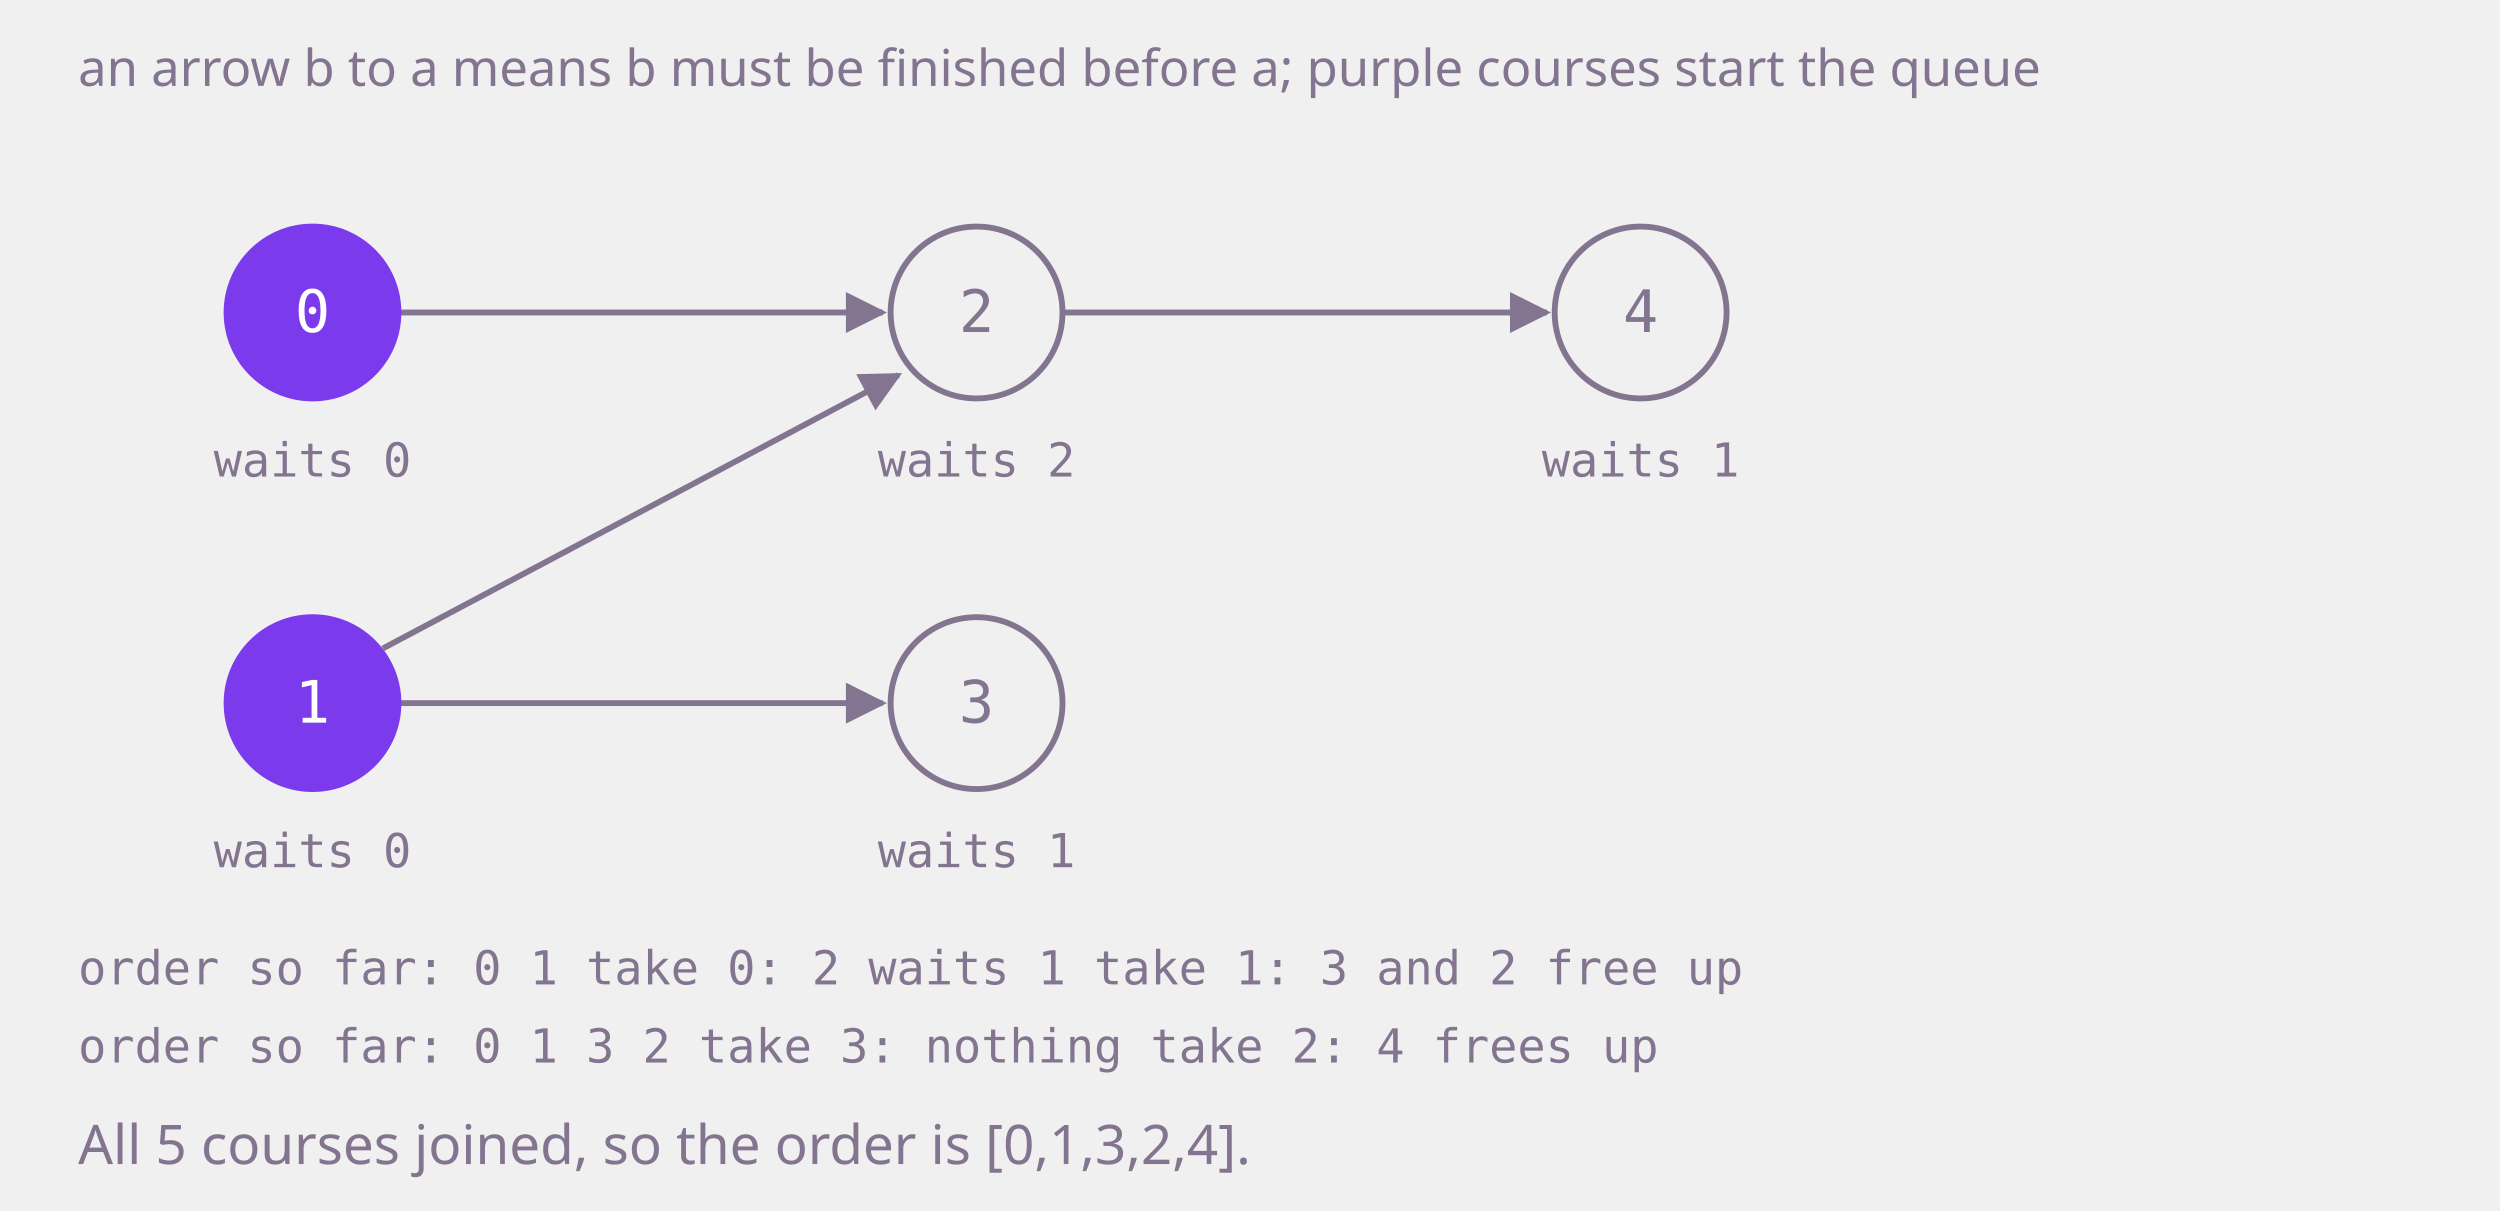
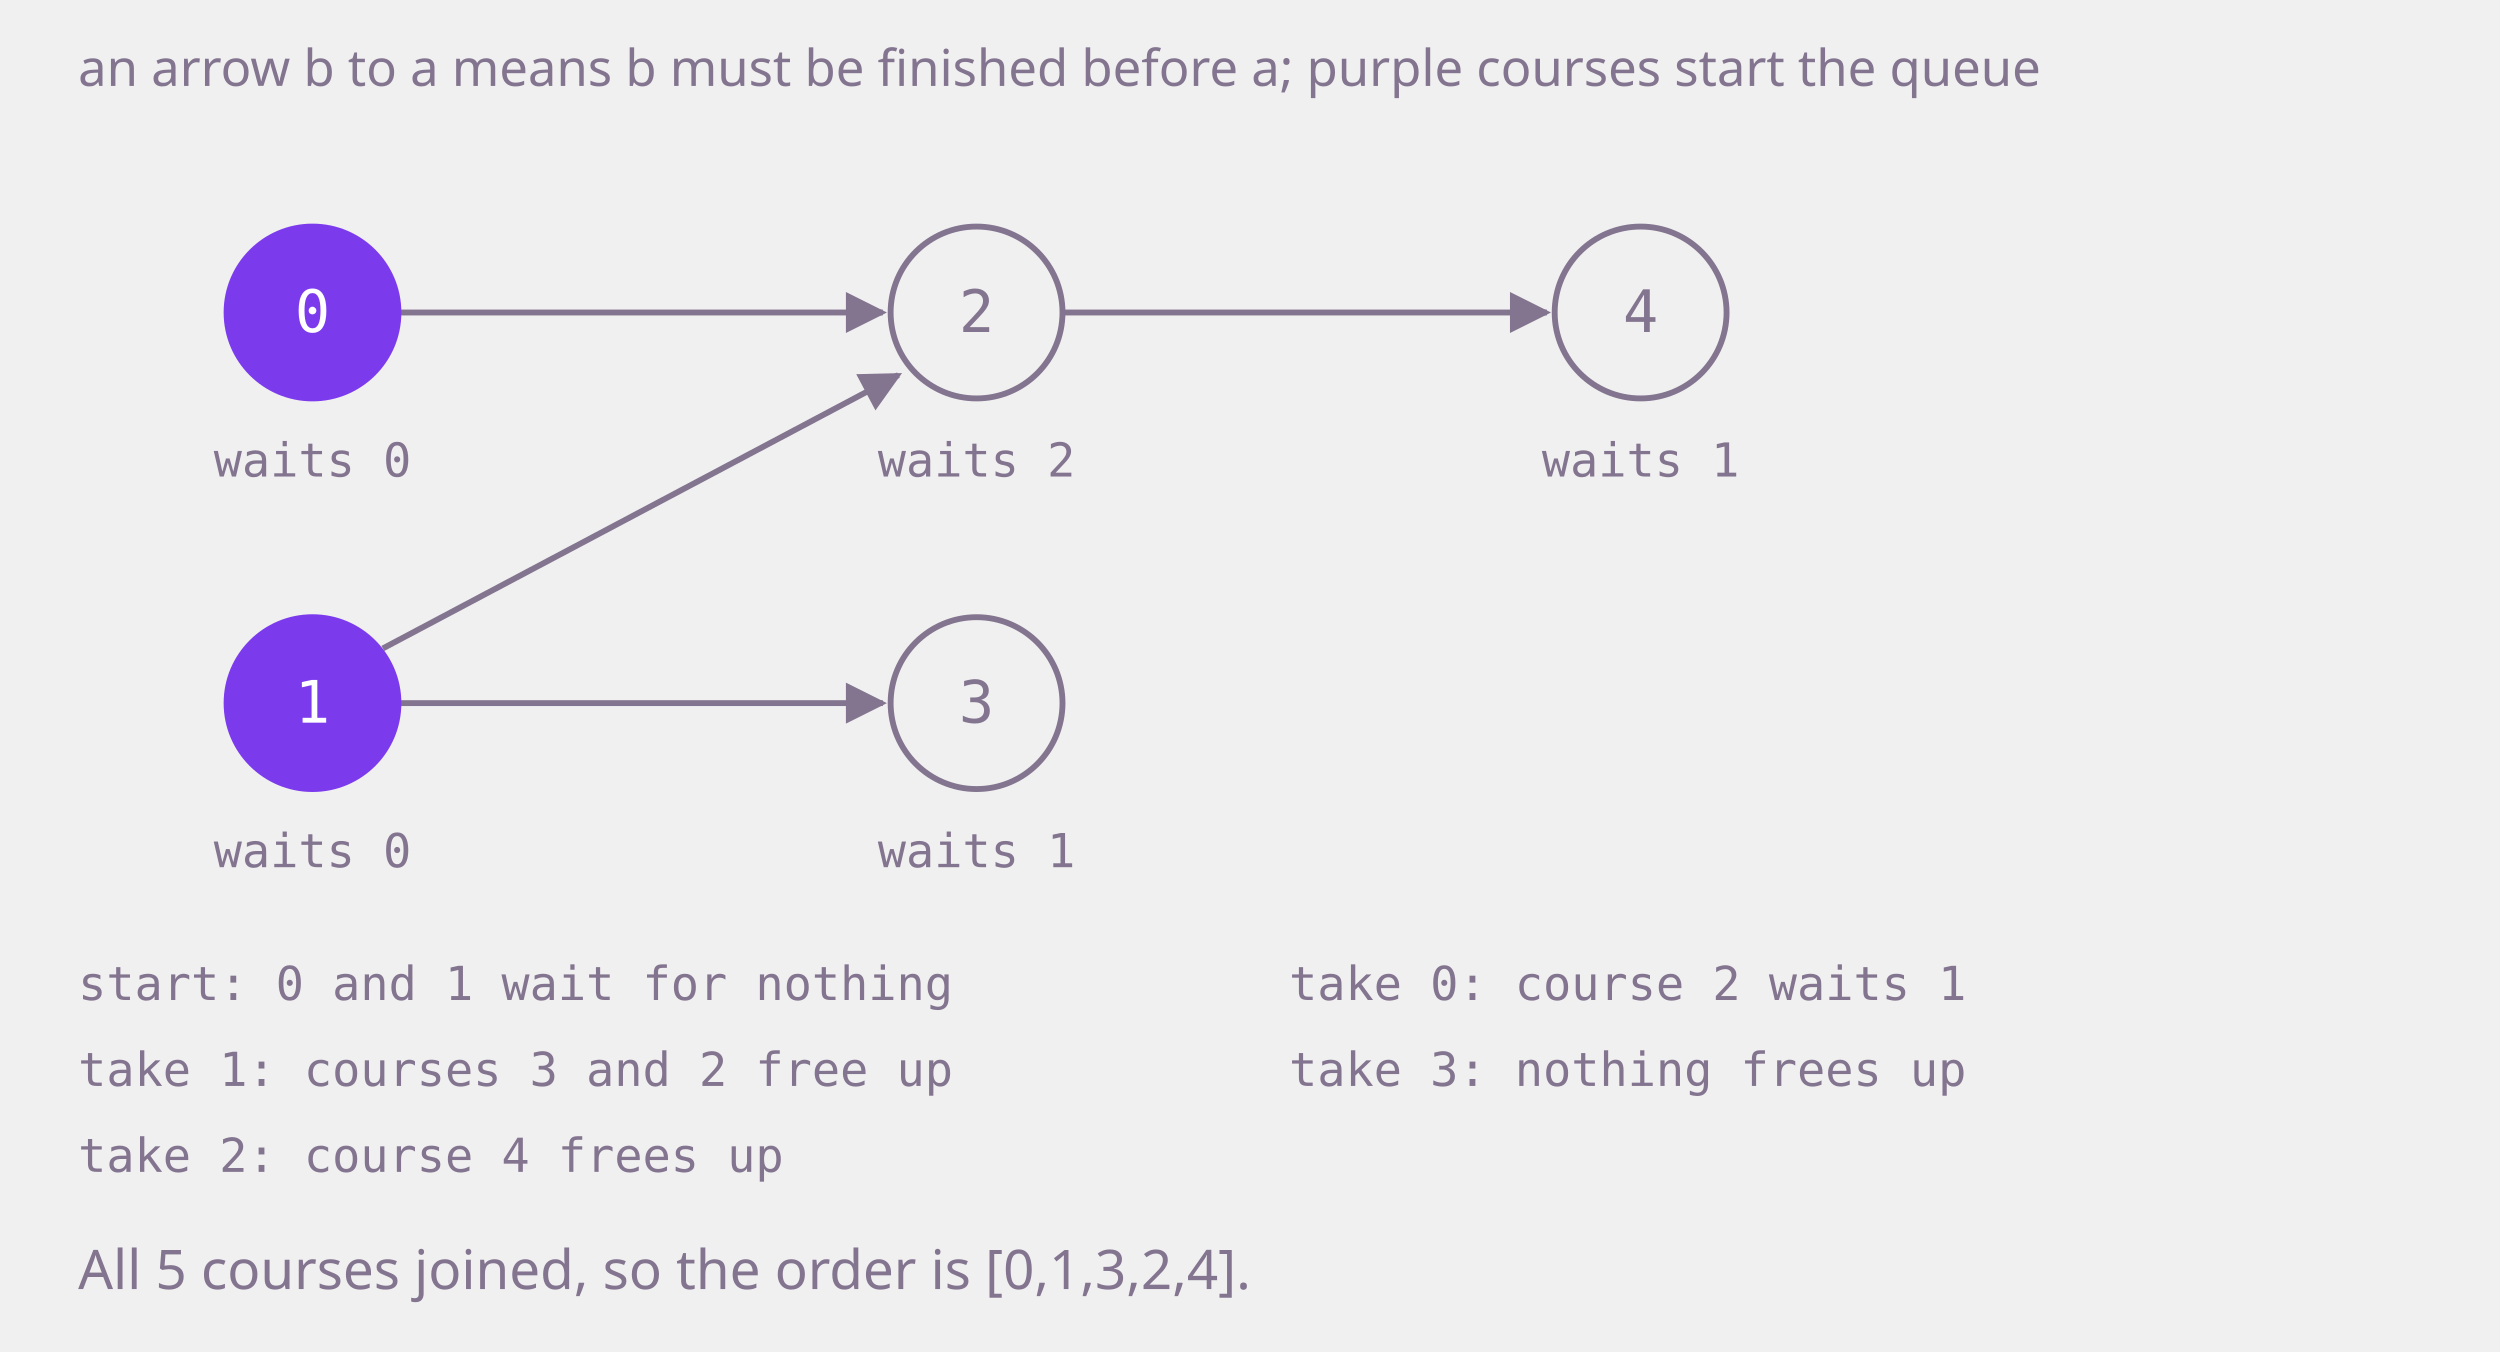
- <svg xmlns="http://www.w3.org/2000/svg" viewBox="0 0 640 310" width="640" height="310" role="img">
+ <svg xmlns="http://www.w3.org/2000/svg" viewBox="0 0 640 346" width="640" height="346" role="img">
  <defs>
    <marker id="arrow" viewBox="0 0 10 10" refX="9" refY="5" markerWidth="7" markerHeight="7" orient="auto-start-reverse">
      <path d="M0 0 L10 5 L0 10 z" fill="#83748f" />
    </marker>
  </defs>
  <g font-family="Hanken Grotesk, Segoe UI, sans-serif" font-size="13" fill="#83748f">
    <text x="20" y="22">an arrow b to a means b must be finished before a; purple courses start the queue</text>
  </g>
  <g stroke="#83748f" stroke-width="1.5" fill="none" marker-end="url(#arrow)">
    <line x1="102" y1="80" x2="226" y2="80" />
    <line x1="98" y1="166" x2="230" y2="96" />
    <line x1="272" y1="80" x2="396" y2="80" />
    <line x1="102" y1="180" x2="226" y2="180" />
  </g>
  <g stroke-width="1.5">
    <circle cx="80" cy="80" r="22" fill="#7c3aed" stroke="#7c3aed" />
    <circle cx="80" cy="180" r="22" fill="#7c3aed" stroke="#7c3aed" />
    <circle cx="250" cy="80" r="22" fill="none" stroke="#83748f" />
    <circle cx="250" cy="180" r="22" fill="none" stroke="#83748f" />
    <circle cx="420" cy="80" r="22" fill="none" stroke="#83748f" />
  </g>
  <g font-family="JetBrains Mono, Consolas, monospace" font-size="15" fill="#83748f" text-anchor="middle">
    <text x="80" y="85" fill="#ffffff">0</text>
    <text x="80" y="185" fill="#ffffff">1</text>
    <text x="250" y="85">2</text>
    <text x="250" y="185">3</text>
    <text x="420" y="85">4</text>
  </g>
  <g font-family="JetBrains Mono, Consolas, monospace" font-size="12" fill="#83748f" text-anchor="middle">
    <text x="80" y="122">waits 0</text>
    <text x="80" y="222">waits 0</text>
    <text x="250" y="122">waits 2</text>
    <text x="250" y="222">waits 1</text>
    <text x="420" y="122">waits 1</text>
  </g>
  <g font-family="JetBrains Mono, Consolas, monospace" font-size="12" fill="#83748f">
-     <text x="20" y="252">order so far: 0 1     take 0: 2 waits 1     take 1: 3 and 2 free up</text>
-     <text x="20" y="272">order so far: 0 1 3 2     take 3: nothing     take 2: 4 frees up</text>
+     <text x="20" y="256">start: 0 and 1 wait for nothing</text>
+     <text x="330" y="256">take 0: course 2 waits 1</text>
+     <text x="20" y="278">take 1: courses 3 and 2 free up</text>
+     <text x="330" y="278">take 3: nothing frees up</text>
+     <text x="20" y="300">take 2: course 4 frees up</text>
  </g>
  <g font-family="Hanken Grotesk, Segoe UI, sans-serif" font-size="14" fill="#83748f">
-     <text x="20" y="298">All 5 courses joined, so the order is [0,1,3,2,4].</text>
+     <text x="20" y="330">All 5 courses joined, so the order is [0,1,3,2,4].</text>
  </g>
</svg>
